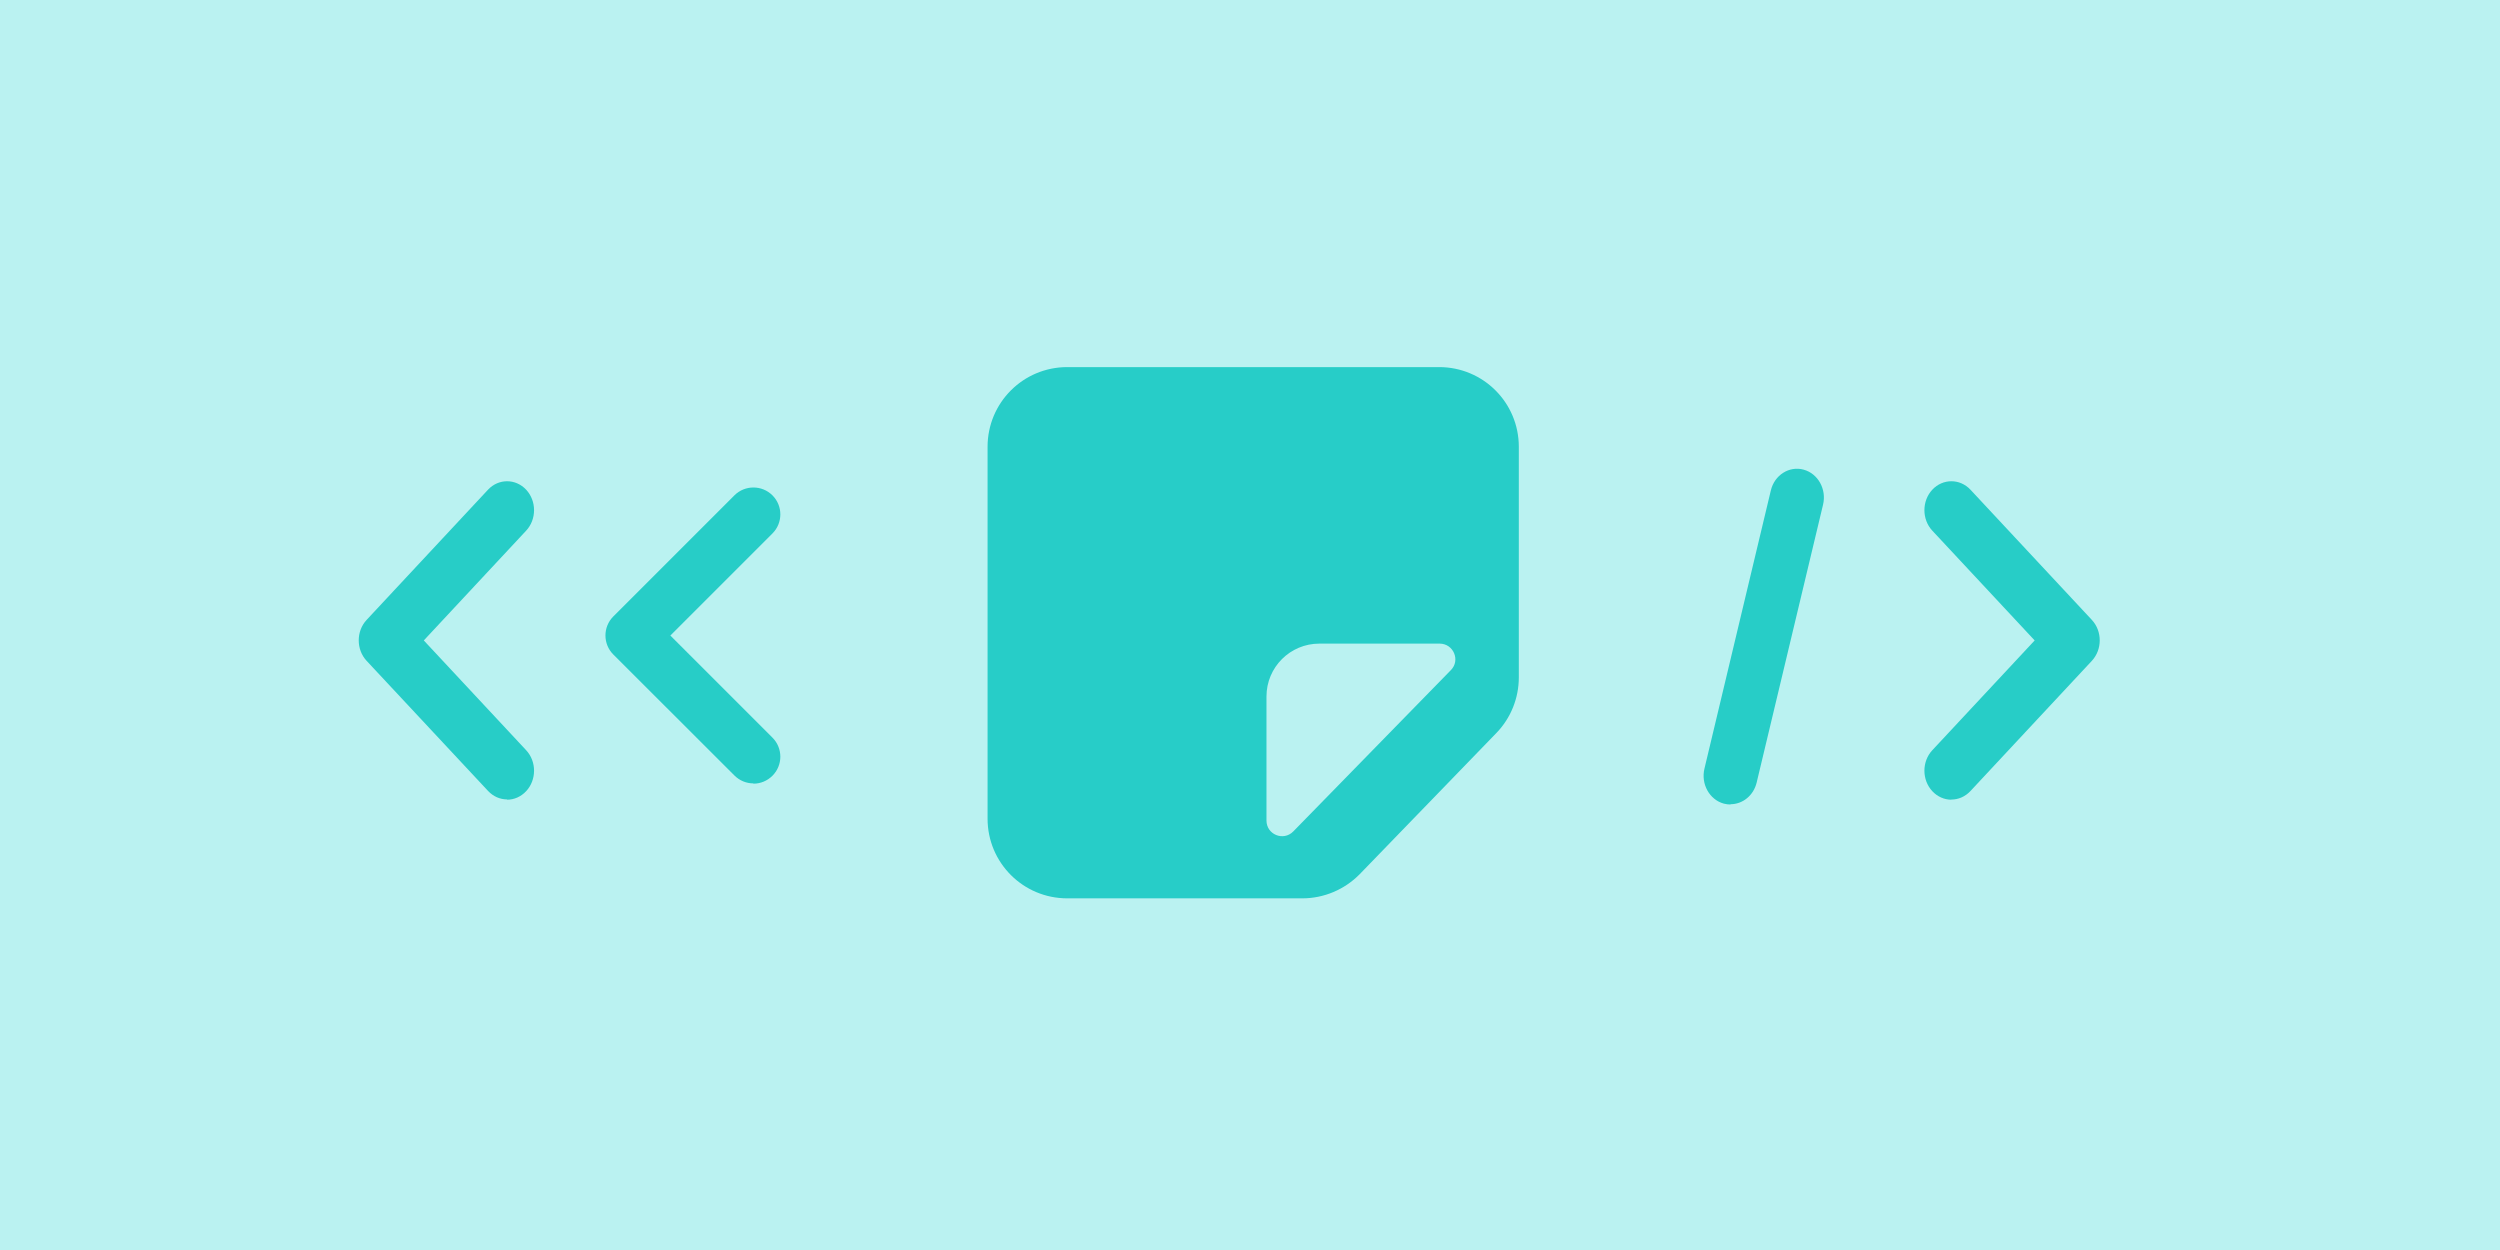
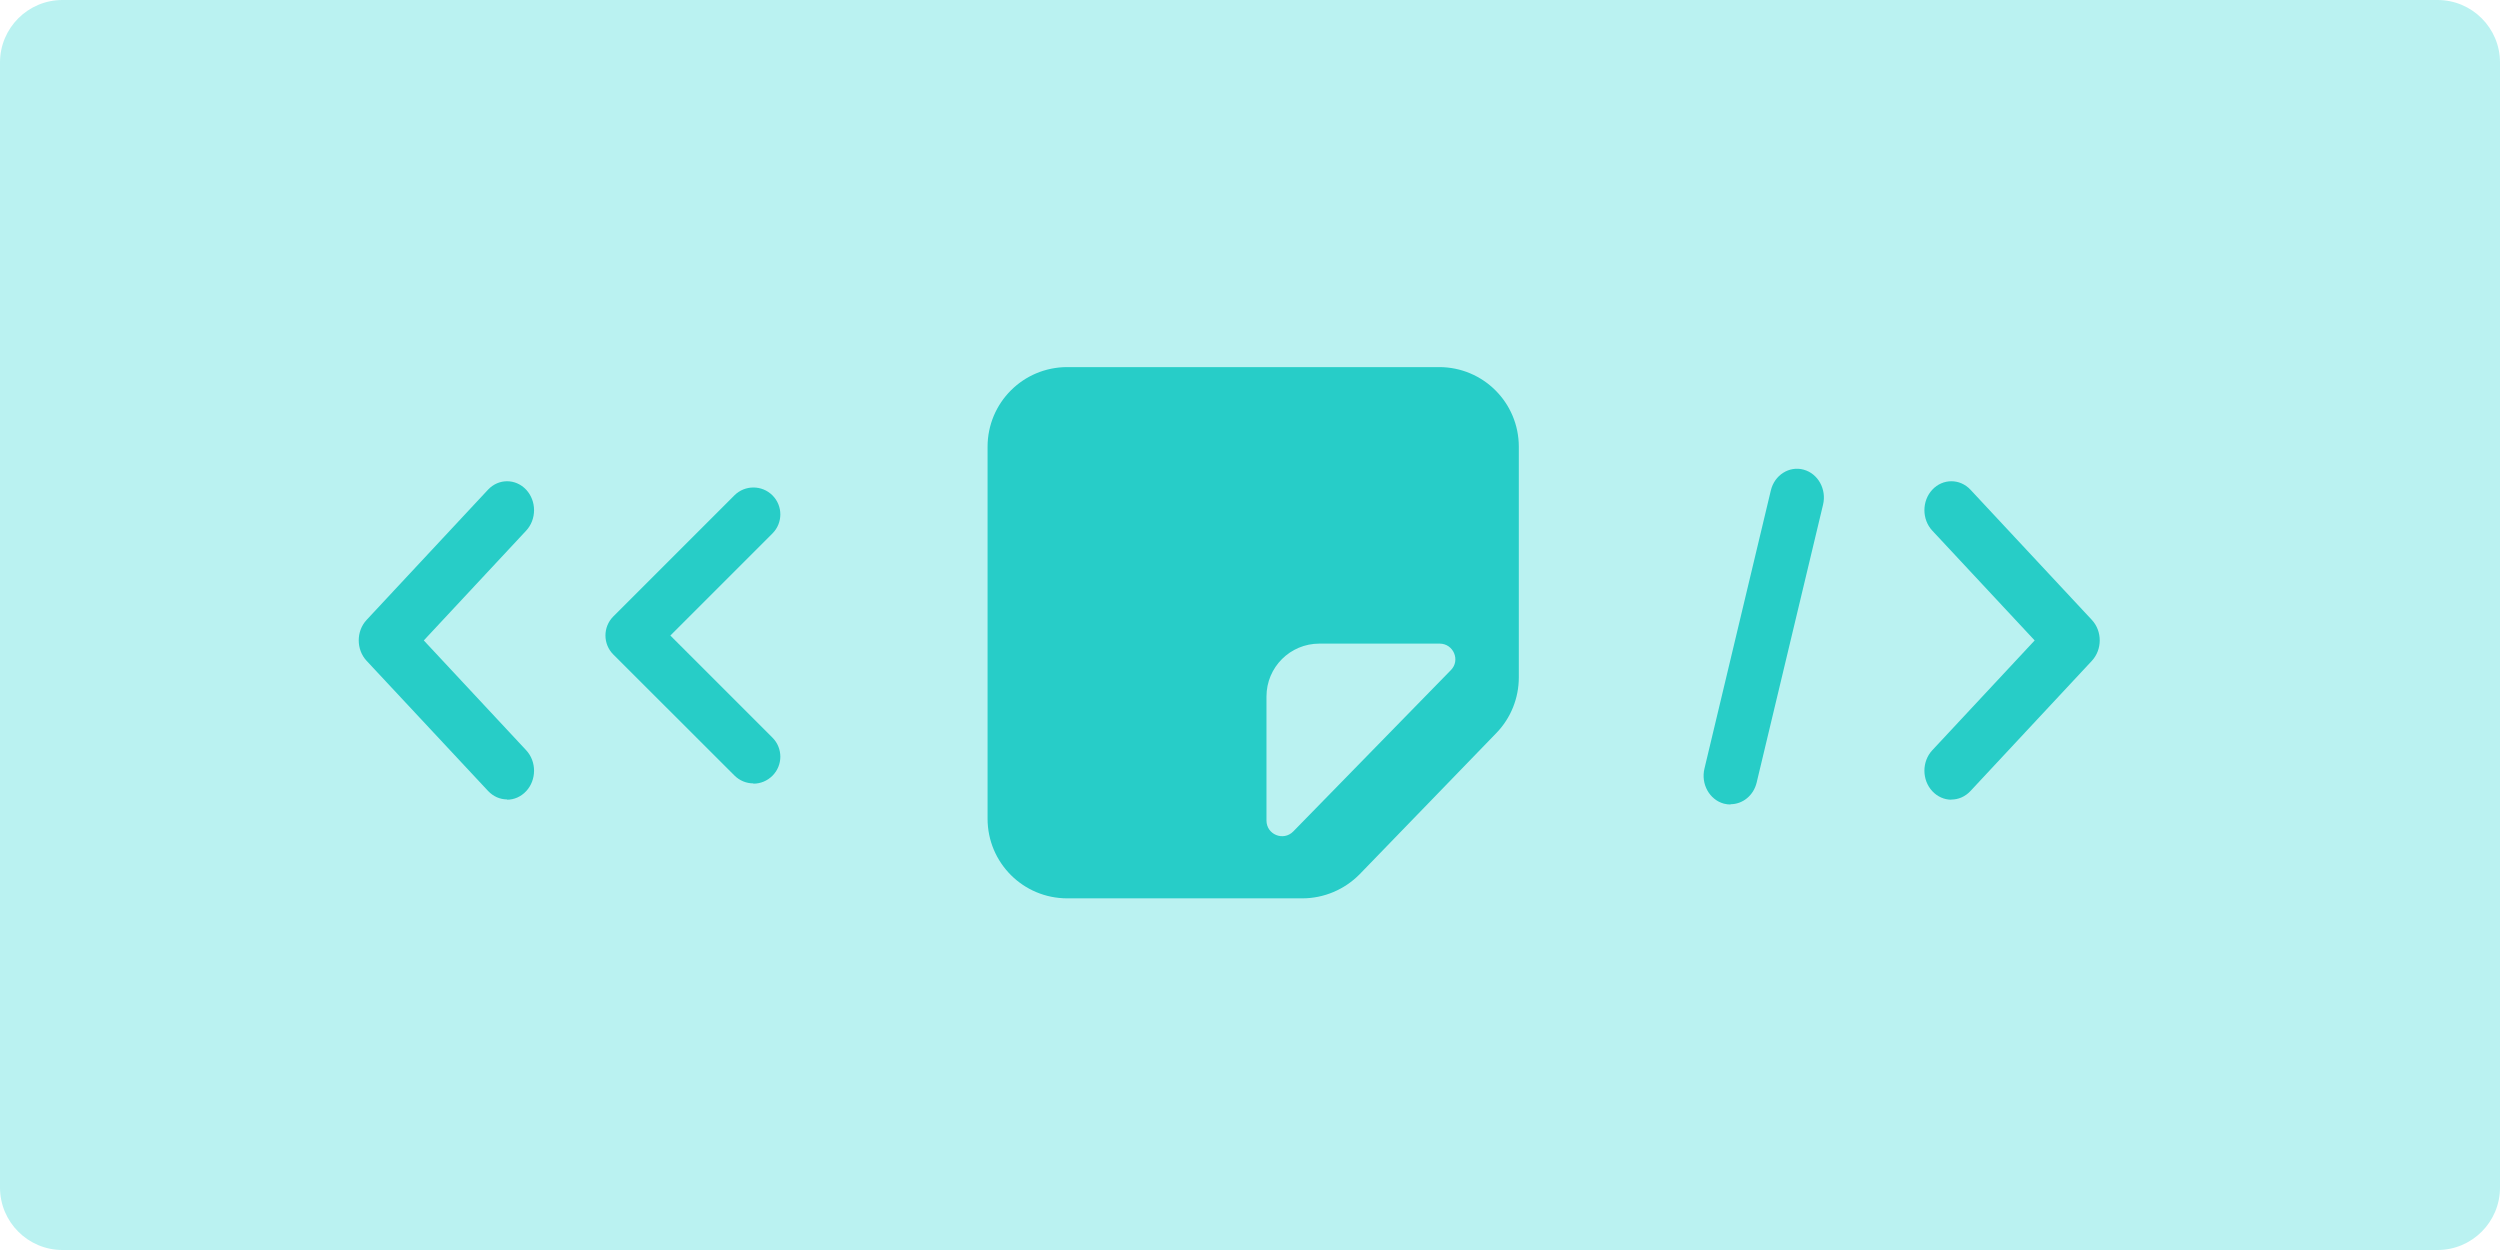
<svg xmlns="http://www.w3.org/2000/svg" width="400" height="200" viewBox="0 0 400 200" fill="none">
-   <rect width="400" height="200" fill="#BAF2F1" />
+   <rect width="400" height="200" fill="#BAF2F1" rx="10" />
  <path d="M230.261 58.736H170.761C163.706 58.736 158.011 64.431 158.011 71.486V130.986C158.011 138.041 163.706 143.736 170.761 143.736H208.374C211.816 143.736 215.131 142.334 217.554 139.869L239.441 117.259C241.736 114.879 243.011 111.691 243.011 108.376V71.486C243.011 64.431 237.316 58.736 230.261 58.736ZM232.131 107.229L206.929 133.026C205.356 134.641 202.636 133.536 202.636 131.284V111.436C202.636 106.761 206.419 102.979 211.094 102.979H230.346C232.556 102.979 233.704 105.656 232.131 107.229Z" fill="#27CDC8" />
  <path d="M120.538 125.343C119.44 125.343 118.342 124.912 117.503 124.073L98.131 104.722C96.452 103.043 96.452 100.31 98.131 98.631L117.503 79.259C119.181 77.58 121.915 77.58 123.594 79.259C125.273 80.938 125.273 83.672 123.594 85.35L107.257 101.687L123.594 118.024C125.273 119.703 125.273 122.437 123.594 124.116C122.755 124.955 121.657 125.386 120.559 125.386L120.538 125.343Z" fill="#27CDC7" />
  <path d="M81.122 127.906C80.022 127.906 78.921 127.443 78.08 126.541L58.659 105.734C56.976 103.928 56.976 100.989 58.659 99.184L78.08 78.354C79.763 76.549 82.503 76.549 84.186 78.354C85.869 80.159 85.869 83.099 84.186 84.904L67.808 102.47L84.186 120.037C85.869 121.842 85.869 124.782 84.186 126.587C83.345 127.489 82.244 127.952 81.144 127.952L81.122 127.906Z" fill="#27CDC7" />
  <path d="M312.211 127.952C311.11 127.952 310.01 127.489 309.168 126.587C307.485 124.782 307.485 121.842 309.168 120.037L325.546 102.47L309.168 84.904C307.485 83.099 307.485 80.159 309.168 78.354C310.851 76.549 313.592 76.549 315.275 78.354L334.695 99.184C336.378 100.989 336.378 103.928 334.695 105.734L315.275 126.564C314.433 127.466 313.333 127.929 312.232 127.929L312.211 127.952Z" fill="#27CDC7" />
  <path d="M276.902 128.722C276.557 128.722 276.19 128.676 275.823 128.583C273.515 127.958 272.112 125.436 272.716 122.959L283.333 78.476C283.915 75.999 286.289 74.518 288.576 75.143C290.885 75.768 292.288 78.291 291.683 80.767L281.067 125.204C280.571 127.287 278.823 128.676 276.881 128.676L276.902 128.722Z" fill="#27CDC7" />
</svg>
